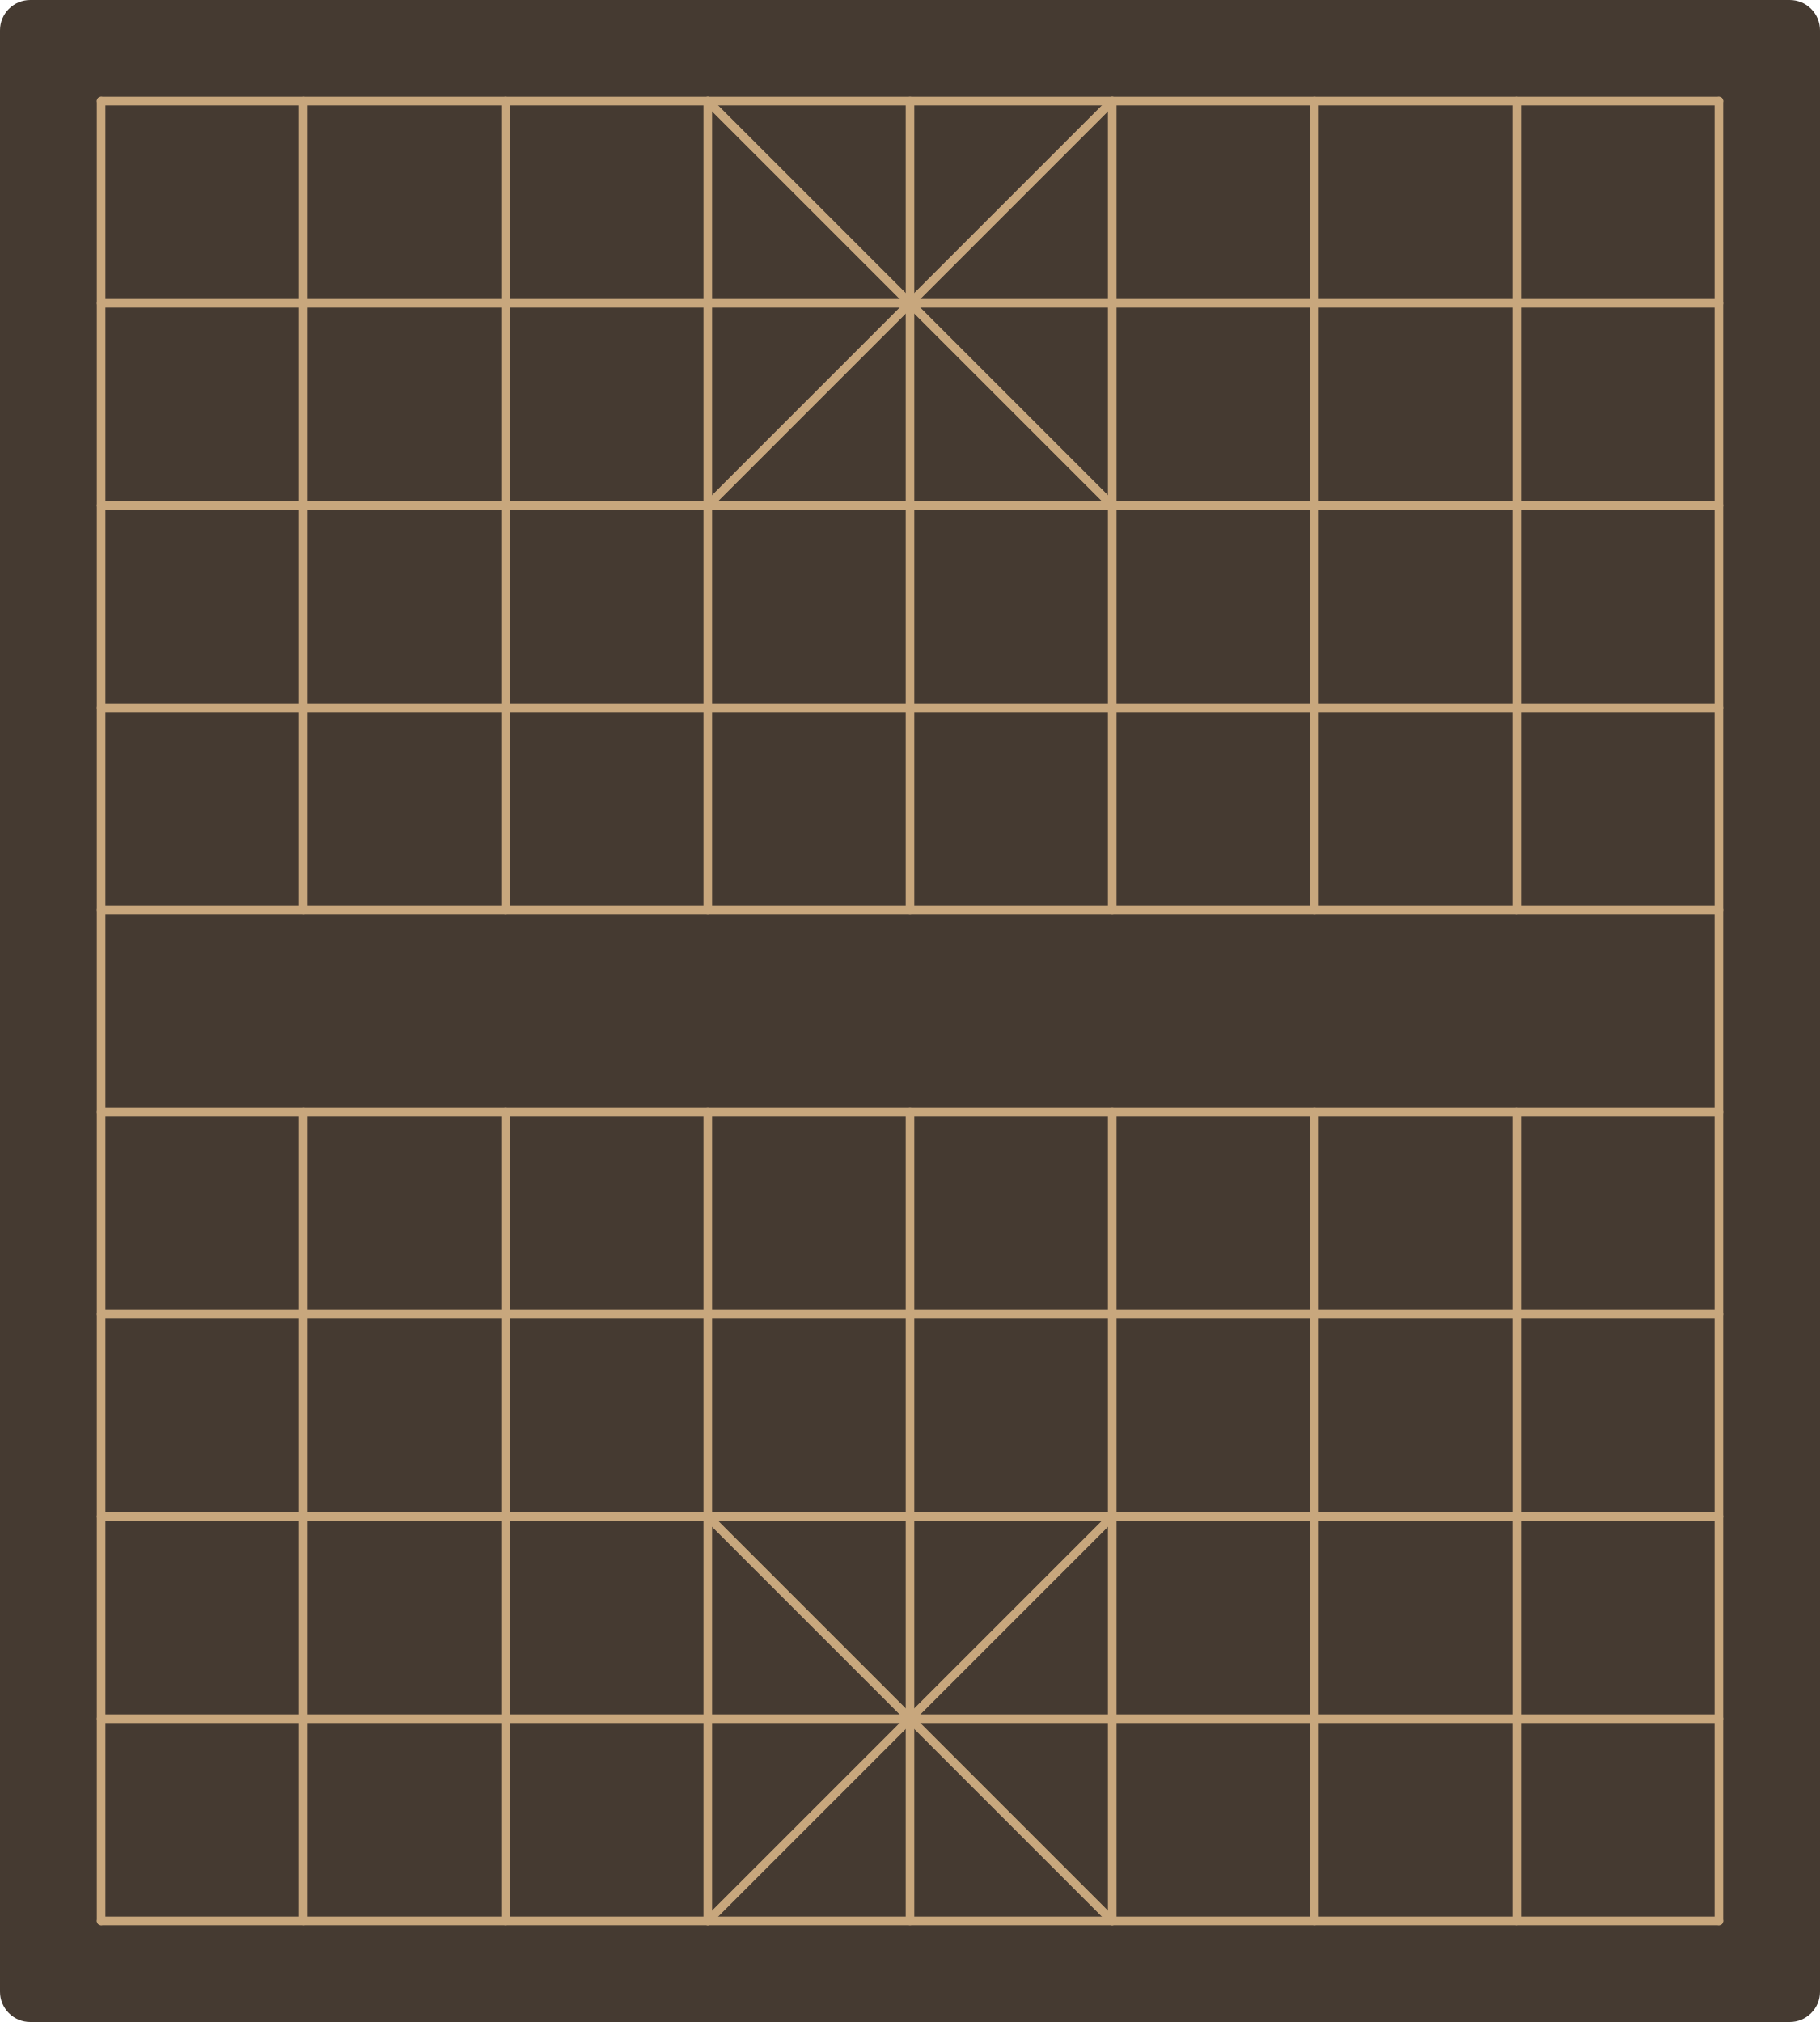
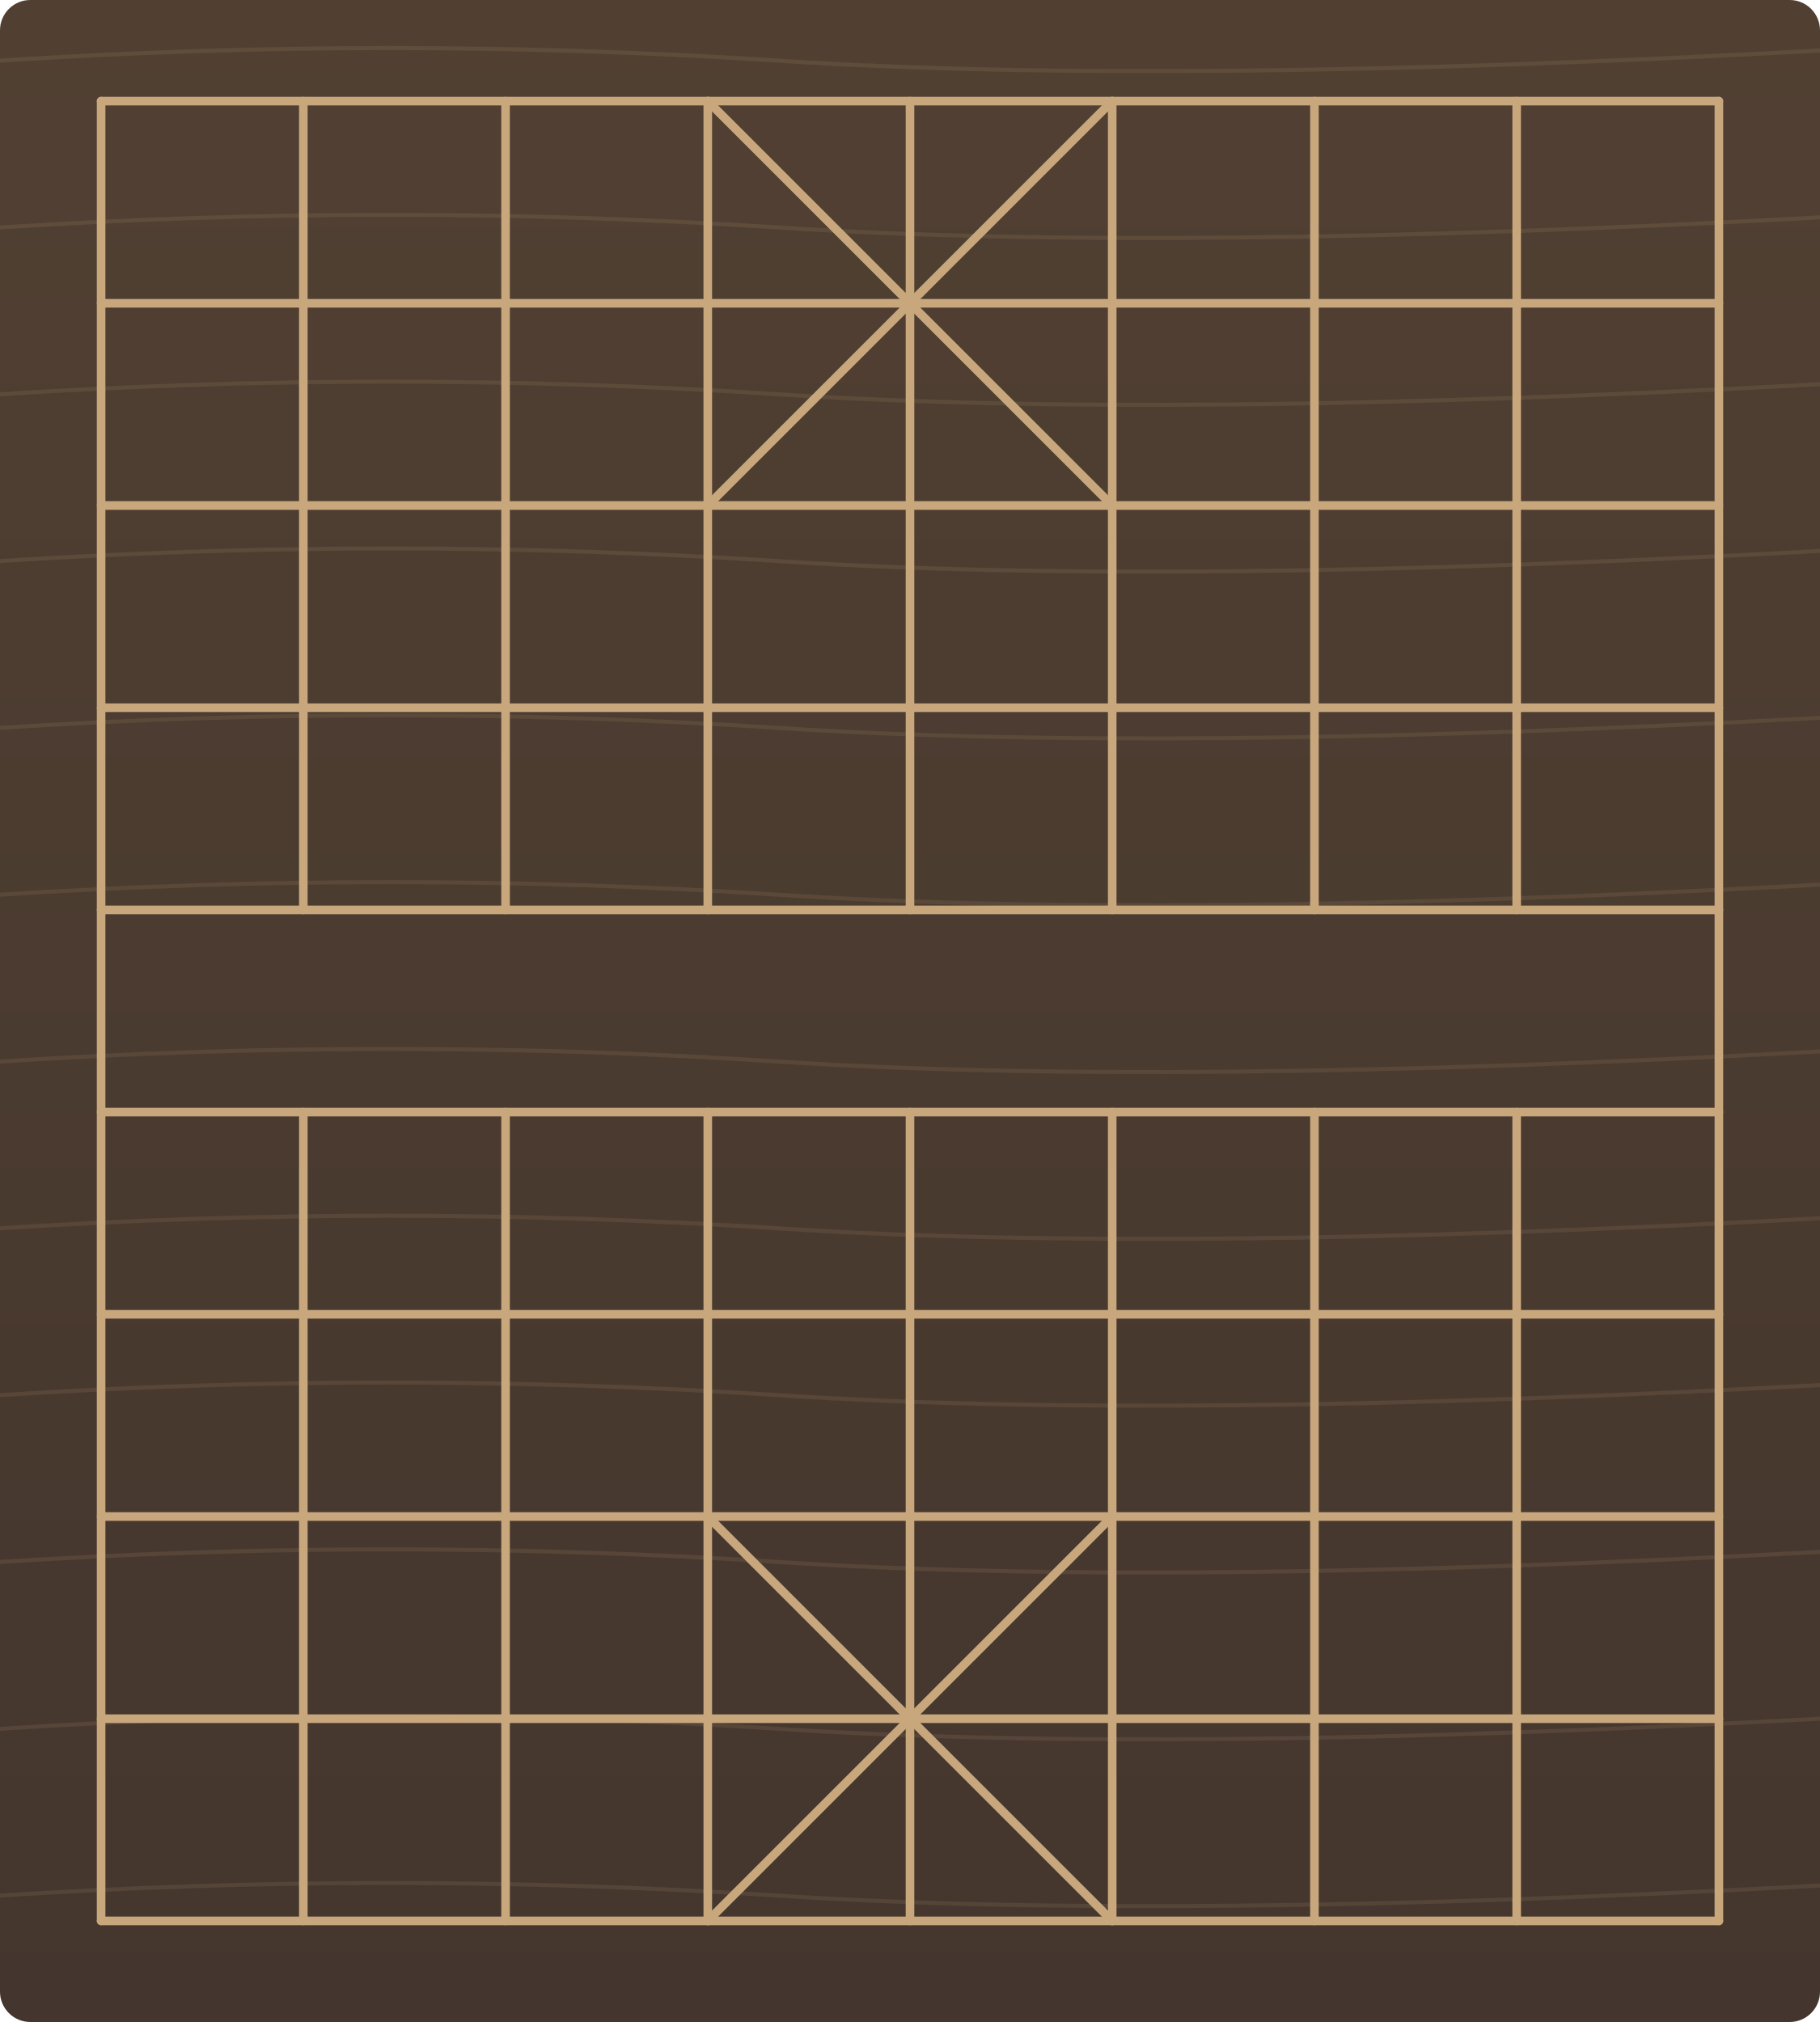
<svg xmlns="http://www.w3.org/2000/svg" width="360" height="400" viewBox="0 0 360 400">
-   <defs />
-   <rect x="0" y="0" width="360" height="400" rx="6" fill="#453A31" stroke="none" stroke-width="1" />
+   <defs>
+     <linearGradient id="xiangqi-maple" x2="0" y2="1">
+       <stop stop-color="#514032" />
+       <stop offset="1" stop-color="#44362E" />
+     </linearGradient>
+   </defs>
+   <rect x="0" y="0" width="360" height="400" rx="6" fill="url(#xiangqi-maple)" stroke="none" stroke-width="1" />
+   <path d="M0 12Q77 7 154 12T360 10" fill="none" stroke="#C8A77D" stroke-width="0.8" stroke-linecap="round" stroke-linejoin="round" opacity="0.12" />
+   <path d="M0 45Q77 40 154 45T360 43" fill="none" stroke="#C8A77D" stroke-width="0.8" stroke-linecap="round" stroke-linejoin="round" opacity="0.12" />
+   <path d="M0 78Q77 73 154 78T360 76" fill="none" stroke="#C8A77D" stroke-width="0.8" stroke-linecap="round" stroke-linejoin="round" opacity="0.12" />
+   <path d="M0 111Q77 106 154 111T360 109" fill="none" stroke="#C8A77D" stroke-width="0.8" stroke-linecap="round" stroke-linejoin="round" opacity="0.12" />
+   <path d="M0 144Q77 139 154 144T360 142" fill="none" stroke="#C8A77D" stroke-width="0.8" stroke-linecap="round" stroke-linejoin="round" opacity="0.12" />
+   <path d="M0 177Q77 172 154 177T360 175" fill="none" stroke="#C8A77D" stroke-width="0.8" stroke-linecap="round" stroke-linejoin="round" opacity="0.12" />
+   <path d="M0 210Q77 205 154 210T360 208" fill="none" stroke="#C8A77D" stroke-width="0.8" stroke-linecap="round" stroke-linejoin="round" opacity="0.12" />
+   <path d="M0 243Q77 238 154 243T360 241" fill="none" stroke="#C8A77D" stroke-width="0.8" stroke-linecap="round" stroke-linejoin="round" opacity="0.12" />
+   <path d="M0 276Q77 271 154 276T360 274" fill="none" stroke="#C8A77D" stroke-width="0.8" stroke-linecap="round" stroke-linejoin="round" opacity="0.12" />
+   <path d="M0 309Q77 304 154 309T360 307" fill="none" stroke="#C8A77D" stroke-width="0.8" stroke-linecap="round" stroke-linejoin="round" opacity="0.12" />
+   <path d="M0 342Q77 337 154 342T360 340" fill="none" stroke="#C8A77D" stroke-width="0.8" stroke-linecap="round" stroke-linejoin="round" opacity="0.12" />
+   <path d="M0 375Q77 370 154 375T360 373" fill="none" stroke="#C8A77D" stroke-width="0.8" stroke-linecap="round" stroke-linejoin="round" opacity="0.12" />
  <path d="M20 20H340" fill="none" stroke="#C8A77D" stroke-width="1.7" stroke-linecap="round" stroke-linejoin="round" opacity="1" />
  <path d="M20 60H340" fill="none" stroke="#C8A77D" stroke-width="1.7" stroke-linecap="round" stroke-linejoin="round" opacity="1" />
  <path d="M20 100H340" fill="none" stroke="#C8A77D" stroke-width="1.7" stroke-linecap="round" stroke-linejoin="round" opacity="1" />
  <path d="M20 140H340" fill="none" stroke="#C8A77D" stroke-width="1.7" stroke-linecap="round" stroke-linejoin="round" opacity="1" />
  <path d="M20 180H340" fill="none" stroke="#C8A77D" stroke-width="1.7" stroke-linecap="round" stroke-linejoin="round" opacity="1" />
  <path d="M20 220H340" fill="none" stroke="#C8A77D" stroke-width="1.7" stroke-linecap="round" stroke-linejoin="round" opacity="1" />
  <path d="M20 260H340" fill="none" stroke="#C8A77D" stroke-width="1.7" stroke-linecap="round" stroke-linejoin="round" opacity="1" />
  <path d="M20 300H340" fill="none" stroke="#C8A77D" stroke-width="1.7" stroke-linecap="round" stroke-linejoin="round" opacity="1" />
  <path d="M20 340H340" fill="none" stroke="#C8A77D" stroke-width="1.7" stroke-linecap="round" stroke-linejoin="round" opacity="1" />
  <path d="M20 380H340" fill="none" stroke="#C8A77D" stroke-width="1.7" stroke-linecap="round" stroke-linejoin="round" opacity="1" />
  <path d="M20 20V380" fill="none" stroke="#C8A77D" stroke-width="1.7" stroke-linecap="round" stroke-linejoin="round" opacity="1" />
  <path d="M60 20V180M60 220V380" fill="none" stroke="#C8A77D" stroke-width="1.7" stroke-linecap="round" stroke-linejoin="round" opacity="1" />
  <path d="M100 20V180M100 220V380" fill="none" stroke="#C8A77D" stroke-width="1.7" stroke-linecap="round" stroke-linejoin="round" opacity="1" />
  <path d="M140 20V180M140 220V380" fill="none" stroke="#C8A77D" stroke-width="1.7" stroke-linecap="round" stroke-linejoin="round" opacity="1" />
  <path d="M180 20V180M180 220V380" fill="none" stroke="#C8A77D" stroke-width="1.7" stroke-linecap="round" stroke-linejoin="round" opacity="1" />
  <path d="M220 20V180M220 220V380" fill="none" stroke="#C8A77D" stroke-width="1.7" stroke-linecap="round" stroke-linejoin="round" opacity="1" />
  <path d="M260 20V180M260 220V380" fill="none" stroke="#C8A77D" stroke-width="1.7" stroke-linecap="round" stroke-linejoin="round" opacity="1" />
  <path d="M300 20V180M300 220V380" fill="none" stroke="#C8A77D" stroke-width="1.7" stroke-linecap="round" stroke-linejoin="round" opacity="1" />
  <path d="M340 20V380" fill="none" stroke="#C8A77D" stroke-width="1.7" stroke-linecap="round" stroke-linejoin="round" opacity="1" />
  <path d="M140 20L220 100M220 20L140 100M140 300L220 380M220 300L140 380" fill="none" stroke="#C8A77D" stroke-width="1.7" stroke-linecap="round" stroke-linejoin="round" opacity="1" />
</svg>
